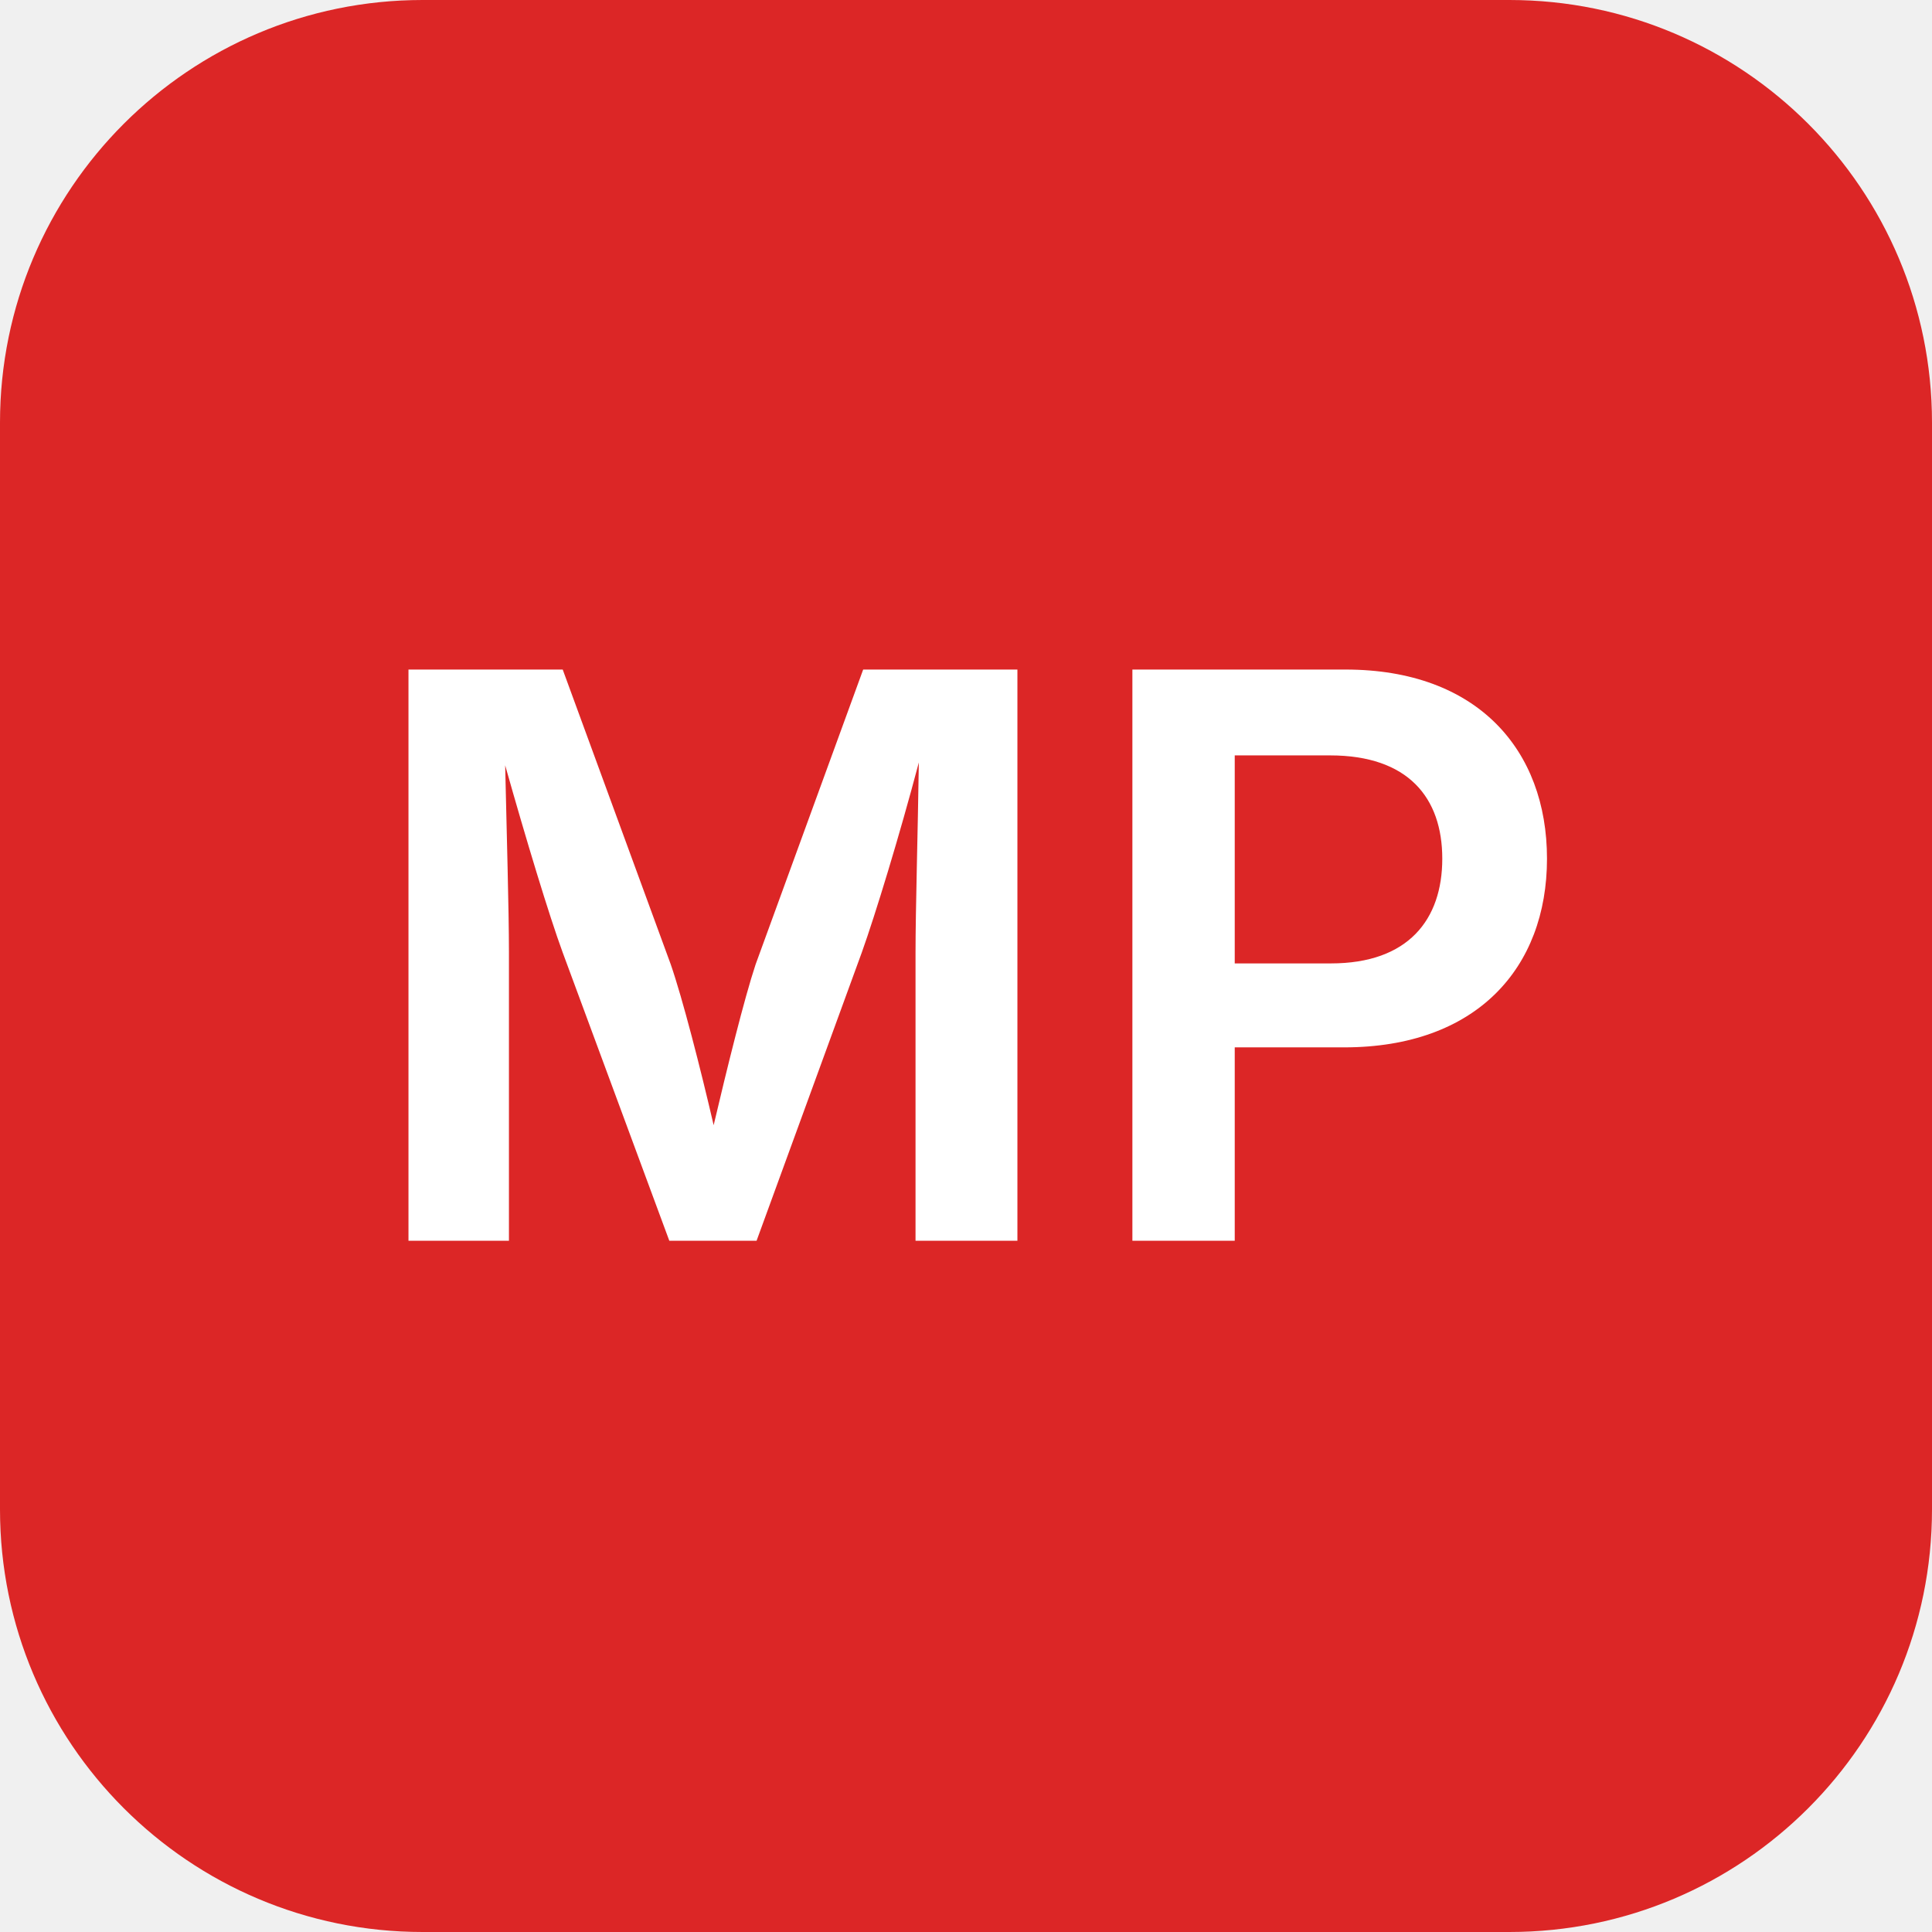
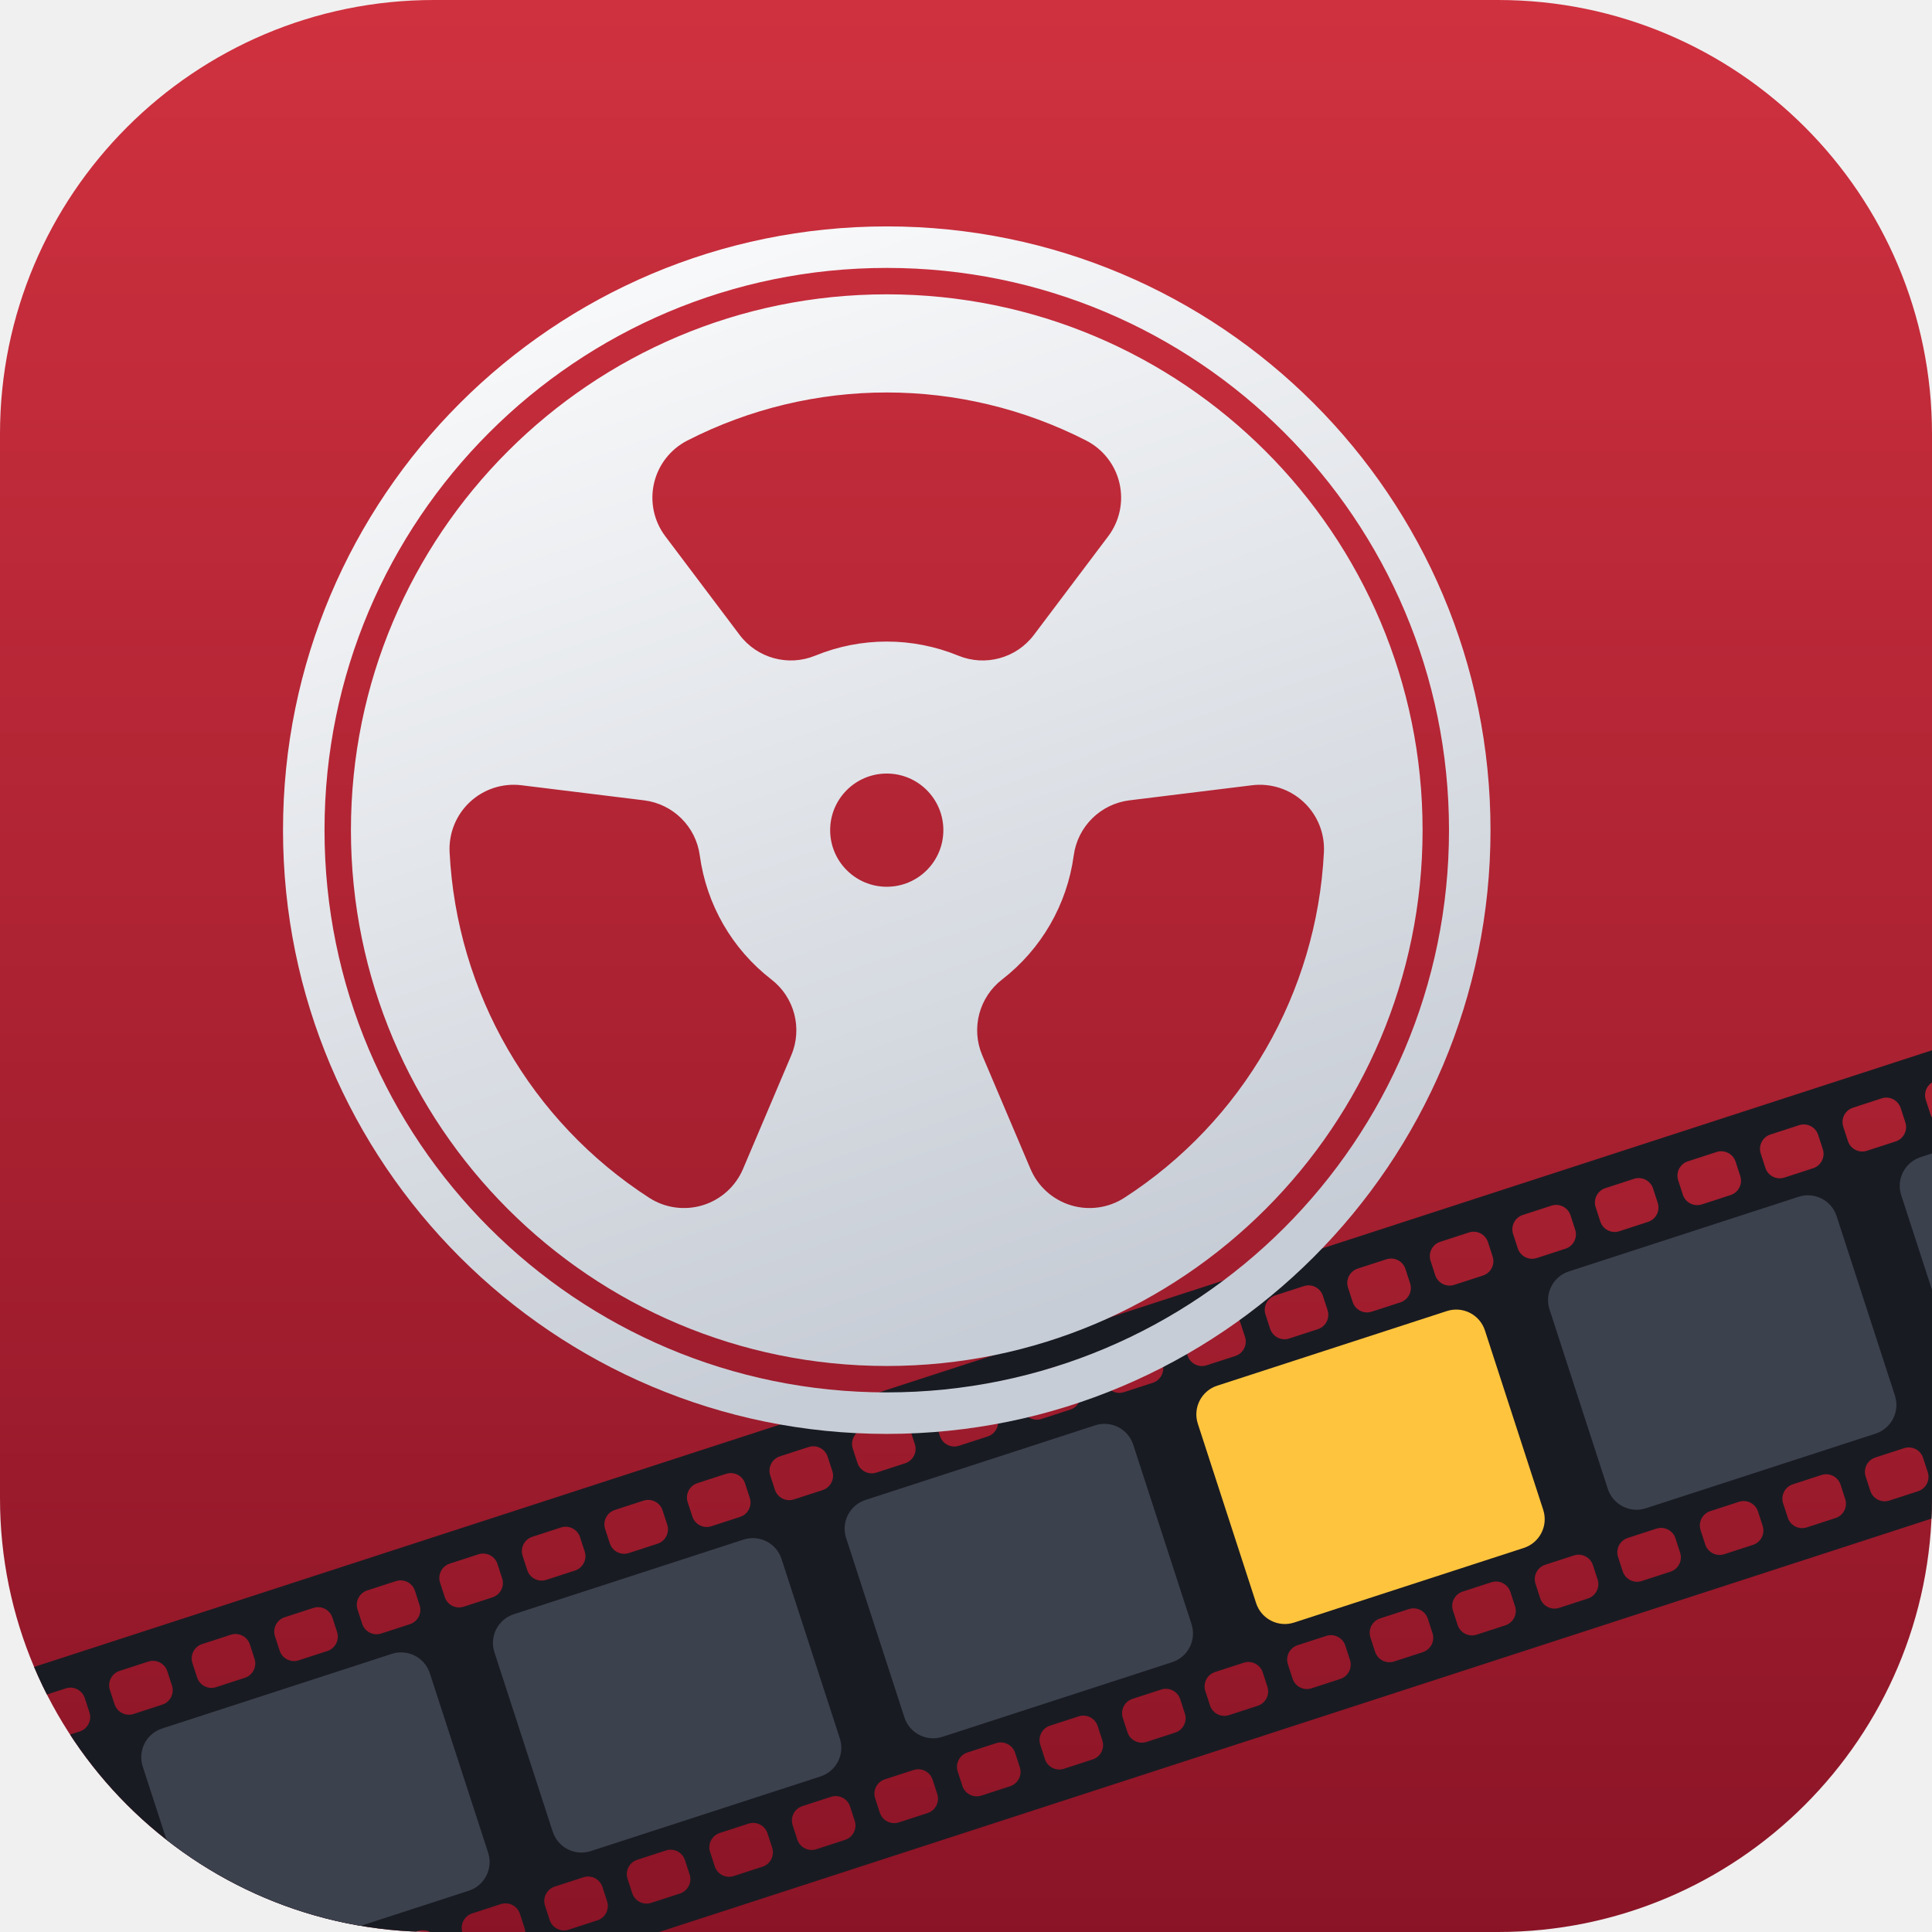
- <svg xmlns="http://www.w3.org/2000/svg" viewBox="0 0 64 64">
-   <rect width="64" height="64" rx="14" fill="#dc2626" />
-   <text x="32" y="32" dy="0.35em" text-anchor="middle" font-family="ui-sans-serif, system-ui, -apple-system, sans-serif" font-size="26" font-weight="600" fill="#ffffff">MP</text>
+ <svg xmlns="http://www.w3.org/2000/svg" width="1024" height="1024" viewBox="0 0 1024 1024">
+   <defs>
+     <linearGradient id="bg" x1="0" y1="0" x2="0" y2="1">
+       <stop offset="0" stop-color="#D0313F" />
+       <stop offset="1" stop-color="#8A1426" />
+     </linearGradient>
+     <clipPath id="squircle">
+       <rect width="1024" height="1024" rx="230" />
+     </clipPath>
+   </defs>
+   <g clip-path="url(#squircle)">
+     <rect width="1024" height="1024" fill="url(#bg)" />
+     <g transform="translate(540 838) rotate(-18)">
+       <path fill-rule="evenodd" fill="#191B22" d="M-950.0 -118.0h1900.0a0 0 0 0 1 0 0v236.0a0 0 0 0 1 0 0h-1900.0a0 0 0 0 1 0 0v-236.0a0 0 0 0 1 0 0ZM-1020.0 -102.0h16.0a8 8 0 0 1 8 8v8.0a8 8 0 0 1 -8 8h-16.0a8 8 0 0 1 -8 -8v-8.0a8 8 0 0 1 8 -8ZM-1020.0 78.0h16.0a8 8 0 0 1 8 8v8.0a8 8 0 0 1 -8 8h-16.0a8 8 0 0 1 -8 -8v-8.0a8 8 0 0 1 8 -8ZM-974.0 -102.0h16.0a8 8 0 0 1 8 8v8.0a8 8 0 0 1 -8 8h-16.0a8 8 0 0 1 -8 -8v-8.0a8 8 0 0 1 8 -8ZM-974.0 78.0h16.0a8 8 0 0 1 8 8v8.0a8 8 0 0 1 -8 8h-16.0a8 8 0 0 1 -8 -8v-8.0a8 8 0 0 1 8 -8ZM-928.0 -102.0h16.0a8 8 0 0 1 8 8v8.0a8 8 0 0 1 -8 8h-16.0a8 8 0 0 1 -8 -8v-8.0a8 8 0 0 1 8 -8ZM-928.0 78.0h16.0a8 8 0 0 1 8 8v8.0a8 8 0 0 1 -8 8h-16.0a8 8 0 0 1 -8 -8v-8.0a8 8 0 0 1 8 -8ZM-882.0 -102.0h16.0a8 8 0 0 1 8 8v8.0a8 8 0 0 1 -8 8h-16.0a8 8 0 0 1 -8 -8v-8.0a8 8 0 0 1 8 -8ZM-882.0 78.0h16.0a8 8 0 0 1 8 8v8.0a8 8 0 0 1 -8 8h-16.0a8 8 0 0 1 -8 -8v-8.0a8 8 0 0 1 8 -8ZM-836.0 -102.0h16.0a8 8 0 0 1 8 8v8.0a8 8 0 0 1 -8 8h-16.0a8 8 0 0 1 -8 -8v-8.0a8 8 0 0 1 8 -8ZM-836.0 78.0h16.0a8 8 0 0 1 8 8v8.0a8 8 0 0 1 -8 8h-16.0a8 8 0 0 1 -8 -8v-8.0a8 8 0 0 1 8 -8ZM-790.0 -102.0h16.0a8 8 0 0 1 8 8v8.0a8 8 0 0 1 -8 8h-16.0a8 8 0 0 1 -8 -8v-8.0a8 8 0 0 1 8 -8ZM-790.0 78.0h16.0a8 8 0 0 1 8 8v8.0a8 8 0 0 1 -8 8h-16.0a8 8 0 0 1 -8 -8v-8.0a8 8 0 0 1 8 -8ZM-744.0 -102.0h16.0a8 8 0 0 1 8 8v8.0a8 8 0 0 1 -8 8h-16.0a8 8 0 0 1 -8 -8v-8.0a8 8 0 0 1 8 -8ZM-744.0 78.0h16.0a8 8 0 0 1 8 8v8.0a8 8 0 0 1 -8 8h-16.0a8 8 0 0 1 -8 -8v-8.0a8 8 0 0 1 8 -8ZM-698.0 -102.0h16.0a8 8 0 0 1 8 8v8.0a8 8 0 0 1 -8 8h-16.0a8 8 0 0 1 -8 -8v-8.0a8 8 0 0 1 8 -8ZM-698.0 78.0h16.0a8 8 0 0 1 8 8v8.0a8 8 0 0 1 -8 8h-16.0a8 8 0 0 1 -8 -8v-8.0a8 8 0 0 1 8 -8ZM-652.0 -102.0h16.0a8 8 0 0 1 8 8v8.0a8 8 0 0 1 -8 8h-16.0a8 8 0 0 1 -8 -8v-8.0a8 8 0 0 1 8 -8ZM-652.0 78.0h16.0a8 8 0 0 1 8 8v8.0a8 8 0 0 1 -8 8h-16.0a8 8 0 0 1 -8 -8v-8.0a8 8 0 0 1 8 -8ZM-606.0 -102.0h16.0a8 8 0 0 1 8 8v8.0a8 8 0 0 1 -8 8h-16.0a8 8 0 0 1 -8 -8v-8.0a8 8 0 0 1 8 -8ZM-606.0 78.0h16.0a8 8 0 0 1 8 8v8.0a8 8 0 0 1 -8 8h-16.0a8 8 0 0 1 -8 -8v-8.0a8 8 0 0 1 8 -8ZM-560.0 -102.0h16.0a8 8 0 0 1 8 8v8.0a8 8 0 0 1 -8 8h-16.0a8 8 0 0 1 -8 -8v-8.0a8 8 0 0 1 8 -8ZM-560.0 78.0h16.0a8 8 0 0 1 8 8v8.0a8 8 0 0 1 -8 8h-16.0a8 8 0 0 1 -8 -8v-8.0a8 8 0 0 1 8 -8ZM-514.0 -102.0h16.0a8 8 0 0 1 8 8v8.0a8 8 0 0 1 -8 8h-16.0a8 8 0 0 1 -8 -8v-8.0a8 8 0 0 1 8 -8ZM-514.0 78.0h16.0a8 8 0 0 1 8 8v8.0a8 8 0 0 1 -8 8h-16.0a8 8 0 0 1 -8 -8v-8.0a8 8 0 0 1 8 -8ZM-468.0 -102.0h16.0a8 8 0 0 1 8 8v8.0a8 8 0 0 1 -8 8h-16.0a8 8 0 0 1 -8 -8v-8.0a8 8 0 0 1 8 -8ZM-468.0 78.0h16.0a8 8 0 0 1 8 8v8.0a8 8 0 0 1 -8 8h-16.0a8 8 0 0 1 -8 -8v-8.0a8 8 0 0 1 8 -8ZM-422.0 -102.0h16.0a8 8 0 0 1 8 8v8.0a8 8 0 0 1 -8 8h-16.0a8 8 0 0 1 -8 -8v-8.0a8 8 0 0 1 8 -8ZM-422.0 78.0h16.0a8 8 0 0 1 8 8v8.0a8 8 0 0 1 -8 8h-16.0a8 8 0 0 1 -8 -8v-8.0a8 8 0 0 1 8 -8ZM-376.0 -102.0h16.0a8 8 0 0 1 8 8v8.0a8 8 0 0 1 -8 8h-16.0a8 8 0 0 1 -8 -8v-8.0a8 8 0 0 1 8 -8ZM-376.0 78.0h16.0a8 8 0 0 1 8 8v8.0a8 8 0 0 1 -8 8h-16.0a8 8 0 0 1 -8 -8v-8.0a8 8 0 0 1 8 -8ZM-330.0 -102.0h16.0a8 8 0 0 1 8 8v8.0a8 8 0 0 1 -8 8h-16.0a8 8 0 0 1 -8 -8v-8.0a8 8 0 0 1 8 -8ZM-330.0 78.0h16.0a8 8 0 0 1 8 8v8.0a8 8 0 0 1 -8 8h-16.0a8 8 0 0 1 -8 -8v-8.0a8 8 0 0 1 8 -8ZM-284.0 -102.0h16.0a8 8 0 0 1 8 8v8.0a8 8 0 0 1 -8 8h-16.0a8 8 0 0 1 -8 -8v-8.0a8 8 0 0 1 8 -8ZM-284.0 78.0h16.0a8 8 0 0 1 8 8v8.0a8 8 0 0 1 -8 8h-16.0a8 8 0 0 1 -8 -8v-8.0a8 8 0 0 1 8 -8ZM-238.0 -102.0h16.0a8 8 0 0 1 8 8v8.0a8 8 0 0 1 -8 8h-16.0a8 8 0 0 1 -8 -8v-8.0a8 8 0 0 1 8 -8ZM-238.0 78.0h16.0a8 8 0 0 1 8 8v8.0a8 8 0 0 1 -8 8h-16.0a8 8 0 0 1 -8 -8v-8.0a8 8 0 0 1 8 -8ZM-192.0 -102.0h16.0a8 8 0 0 1 8 8v8.0a8 8 0 0 1 -8 8h-16.0a8 8 0 0 1 -8 -8v-8.0a8 8 0 0 1 8 -8ZM-192.0 78.0h16.0a8 8 0 0 1 8 8v8.0a8 8 0 0 1 -8 8h-16.0a8 8 0 0 1 -8 -8v-8.0a8 8 0 0 1 8 -8ZM-146.0 -102.0h16.0a8 8 0 0 1 8 8v8.0a8 8 0 0 1 -8 8h-16.0a8 8 0 0 1 -8 -8v-8.0a8 8 0 0 1 8 -8ZM-146.0 78.0h16.0a8 8 0 0 1 8 8v8.0a8 8 0 0 1 -8 8h-16.0a8 8 0 0 1 -8 -8v-8.0a8 8 0 0 1 8 -8ZM-100.0 -102.0h16.0a8 8 0 0 1 8 8v8.0a8 8 0 0 1 -8 8h-16.0a8 8 0 0 1 -8 -8v-8.0a8 8 0 0 1 8 -8ZM-100.0 78.0h16.0a8 8 0 0 1 8 8v8.0a8 8 0 0 1 -8 8h-16.0a8 8 0 0 1 -8 -8v-8.0a8 8 0 0 1 8 -8ZM-54.0 -102.0h16.0a8 8 0 0 1 8 8v8.0a8 8 0 0 1 -8 8h-16.0a8 8 0 0 1 -8 -8v-8.0a8 8 0 0 1 8 -8ZM-54.0 78.0h16.0a8 8 0 0 1 8 8v8.0a8 8 0 0 1 -8 8h-16.0a8 8 0 0 1 -8 -8v-8.0a8 8 0 0 1 8 -8ZM-8.0 -102.0h16.0a8 8 0 0 1 8 8v8.0a8 8 0 0 1 -8 8h-16.0a8 8 0 0 1 -8 -8v-8.0a8 8 0 0 1 8 -8ZM-8.0 78.0h16.0a8 8 0 0 1 8 8v8.0a8 8 0 0 1 -8 8h-16.0a8 8 0 0 1 -8 -8v-8.0a8 8 0 0 1 8 -8ZM38.0 -102.0h16.0a8 8 0 0 1 8 8v8.0a8 8 0 0 1 -8 8h-16.0a8 8 0 0 1 -8 -8v-8.0a8 8 0 0 1 8 -8ZM38.0 78.0h16.0a8 8 0 0 1 8 8v8.0a8 8 0 0 1 -8 8h-16.0a8 8 0 0 1 -8 -8v-8.0a8 8 0 0 1 8 -8ZM84.0 -102.0h16.0a8 8 0 0 1 8 8v8.0a8 8 0 0 1 -8 8h-16.0a8 8 0 0 1 -8 -8v-8.0a8 8 0 0 1 8 -8ZM84.0 78.0h16.0a8 8 0 0 1 8 8v8.0a8 8 0 0 1 -8 8h-16.0a8 8 0 0 1 -8 -8v-8.0a8 8 0 0 1 8 -8ZM130.0 -102.0h16.0a8 8 0 0 1 8 8v8.0a8 8 0 0 1 -8 8h-16.0a8 8 0 0 1 -8 -8v-8.0a8 8 0 0 1 8 -8ZM130.0 78.0h16.0a8 8 0 0 1 8 8v8.0a8 8 0 0 1 -8 8h-16.0a8 8 0 0 1 -8 -8v-8.0a8 8 0 0 1 8 -8ZM176.0 -102.0h16.0a8 8 0 0 1 8 8v8.0a8 8 0 0 1 -8 8h-16.0a8 8 0 0 1 -8 -8v-8.0a8 8 0 0 1 8 -8ZM176.0 78.0h16.0a8 8 0 0 1 8 8v8.0a8 8 0 0 1 -8 8h-16.0a8 8 0 0 1 -8 -8v-8.0a8 8 0 0 1 8 -8ZM222.0 -102.0h16.0a8 8 0 0 1 8 8v8.0a8 8 0 0 1 -8 8h-16.0a8 8 0 0 1 -8 -8v-8.0a8 8 0 0 1 8 -8ZM222.0 78.0h16.0a8 8 0 0 1 8 8v8.0a8 8 0 0 1 -8 8h-16.0a8 8 0 0 1 -8 -8v-8.0a8 8 0 0 1 8 -8ZM268.0 -102.0h16.0a8 8 0 0 1 8 8v8.0a8 8 0 0 1 -8 8h-16.0a8 8 0 0 1 -8 -8v-8.0a8 8 0 0 1 8 -8ZM268.0 78.0h16.0a8 8 0 0 1 8 8v8.0a8 8 0 0 1 -8 8h-16.0a8 8 0 0 1 -8 -8v-8.0a8 8 0 0 1 8 -8ZM314.0 -102.0h16.0a8 8 0 0 1 8 8v8.0a8 8 0 0 1 -8 8h-16.0a8 8 0 0 1 -8 -8v-8.0a8 8 0 0 1 8 -8ZM314.0 78.0h16.0a8 8 0 0 1 8 8v8.0a8 8 0 0 1 -8 8h-16.0a8 8 0 0 1 -8 -8v-8.0a8 8 0 0 1 8 -8ZM360.0 -102.0h16.0a8 8 0 0 1 8 8v8.0a8 8 0 0 1 -8 8h-16.0a8 8 0 0 1 -8 -8v-8.0a8 8 0 0 1 8 -8ZM360.0 78.0h16.0a8 8 0 0 1 8 8v8.0a8 8 0 0 1 -8 8h-16.0a8 8 0 0 1 -8 -8v-8.0a8 8 0 0 1 8 -8ZM406.0 -102.0h16.0a8 8 0 0 1 8 8v8.0a8 8 0 0 1 -8 8h-16.0a8 8 0 0 1 -8 -8v-8.0a8 8 0 0 1 8 -8ZM406.0 78.0h16.0a8 8 0 0 1 8 8v8.0a8 8 0 0 1 -8 8h-16.0a8 8 0 0 1 -8 -8v-8.0a8 8 0 0 1 8 -8ZM452.0 -102.0h16.0a8 8 0 0 1 8 8v8.0a8 8 0 0 1 -8 8h-16.0a8 8 0 0 1 -8 -8v-8.0a8 8 0 0 1 8 -8ZM452.0 78.0h16.0a8 8 0 0 1 8 8v8.0a8 8 0 0 1 -8 8h-16.0a8 8 0 0 1 -8 -8v-8.0a8 8 0 0 1 8 -8ZM498.0 -102.0h16.0a8 8 0 0 1 8 8v8.0a8 8 0 0 1 -8 8h-16.0a8 8 0 0 1 -8 -8v-8.0a8 8 0 0 1 8 -8ZM498.0 78.0h16.0a8 8 0 0 1 8 8v8.0a8 8 0 0 1 -8 8h-16.0a8 8 0 0 1 -8 -8v-8.0a8 8 0 0 1 8 -8ZM544.0 -102.0h16.0a8 8 0 0 1 8 8v8.0a8 8 0 0 1 -8 8h-16.0a8 8 0 0 1 -8 -8v-8.0a8 8 0 0 1 8 -8ZM544.0 78.0h16.0a8 8 0 0 1 8 8v8.0a8 8 0 0 1 -8 8h-16.0a8 8 0 0 1 -8 -8v-8.0a8 8 0 0 1 8 -8ZM590.0 -102.0h16.0a8 8 0 0 1 8 8v8.0a8 8 0 0 1 -8 8h-16.0a8 8 0 0 1 -8 -8v-8.0a8 8 0 0 1 8 -8ZM590.0 78.0h16.0a8 8 0 0 1 8 8v8.0a8 8 0 0 1 -8 8h-16.0a8 8 0 0 1 -8 -8v-8.0a8 8 0 0 1 8 -8ZM636.0 -102.0h16.0a8 8 0 0 1 8 8v8.0a8 8 0 0 1 -8 8h-16.0a8 8 0 0 1 -8 -8v-8.0a8 8 0 0 1 8 -8ZM636.0 78.0h16.0a8 8 0 0 1 8 8v8.0a8 8 0 0 1 -8 8h-16.0a8 8 0 0 1 -8 -8v-8.0a8 8 0 0 1 8 -8ZM682.0 -102.0h16.0a8 8 0 0 1 8 8v8.0a8 8 0 0 1 -8 8h-16.0a8 8 0 0 1 -8 -8v-8.0a8 8 0 0 1 8 -8ZM682.0 78.0h16.0a8 8 0 0 1 8 8v8.0a8 8 0 0 1 -8 8h-16.0a8 8 0 0 1 -8 -8v-8.0a8 8 0 0 1 8 -8ZM728.0 -102.0h16.0a8 8 0 0 1 8 8v8.0a8 8 0 0 1 -8 8h-16.0a8 8 0 0 1 -8 -8v-8.0a8 8 0 0 1 8 -8ZM728.0 78.0h16.0a8 8 0 0 1 8 8v8.0a8 8 0 0 1 -8 8h-16.0a8 8 0 0 1 -8 -8v-8.0a8 8 0 0 1 8 -8ZM774.0 -102.0h16.0a8 8 0 0 1 8 8v8.0a8 8 0 0 1 -8 8h-16.0a8 8 0 0 1 -8 -8v-8.0a8 8 0 0 1 8 -8ZM774.0 78.0h16.0a8 8 0 0 1 8 8v8.0a8 8 0 0 1 -8 8h-16.0a8 8 0 0 1 -8 -8v-8.0a8 8 0 0 1 8 -8ZM820.0 -102.0h16.0a8 8 0 0 1 8 8v8.0a8 8 0 0 1 -8 8h-16.0a8 8 0 0 1 -8 -8v-8.0a8 8 0 0 1 8 -8ZM820.0 78.0h16.0a8 8 0 0 1 8 8v8.0a8 8 0 0 1 -8 8h-16.0a8 8 0 0 1 -8 -8v-8.0a8 8 0 0 1 8 -8ZM866.0 -102.0h16.0a8 8 0 0 1 8 8v8.0a8 8 0 0 1 -8 8h-16.0a8 8 0 0 1 -8 -8v-8.0a8 8 0 0 1 8 -8ZM866.0 78.0h16.0a8 8 0 0 1 8 8v8.0a8 8 0 0 1 -8 8h-16.0a8 8 0 0 1 -8 -8v-8.0a8 8 0 0 1 8 -8ZM912.0 -102.0h16.0a8 8 0 0 1 8 8v8.0a8 8 0 0 1 -8 8h-16.0a8 8 0 0 1 -8 -8v-8.0a8 8 0 0 1 8 -8ZM912.0 78.0h16.0a8 8 0 0 1 8 8v8.0a8 8 0 0 1 -8 8h-16.0a8 8 0 0 1 -8 -8v-8.0a8 8 0 0 1 8 -8ZM958.0 -102.0h16.0a8 8 0 0 1 8 8v8.0a8 8 0 0 1 -8 8h-16.0a8 8 0 0 1 -8 -8v-8.0a8 8 0 0 1 8 -8ZM958.0 78.0h16.0a8 8 0 0 1 8 8v8.0a8 8 0 0 1 -8 8h-16.0a8 8 0 0 1 -8 -8v-8.0a8 8 0 0 1 8 -8ZM1004.0 -102.0h16.0a8 8 0 0 1 8 8v8.0a8 8 0 0 1 -8 8h-16.0a8 8 0 0 1 -8 -8v-8.0a8 8 0 0 1 8 -8ZM1004.0 78.0h16.0a8 8 0 0 1 8 8v8.0a8 8 0 0 1 -8 8h-16.0a8 8 0 0 1 -8 -8v-8.0a8 8 0 0 1 8 -8Z" />
+       <path fill="#3B414D" d="M-1044.0 -66.0h128.0a16 16 0 0 1 16 16v100.0a16 16 0 0 1 -16 16h-128.0a16 16 0 0 1 -16 -16v-100.0a16 16 0 0 1 16 -16ZM-848.0 -66.0h128.0a16 16 0 0 1 16 16v100.0a16 16 0 0 1 -16 16h-128.0a16 16 0 0 1 -16 -16v-100.0a16 16 0 0 1 16 -16ZM-652.0 -66.0h128.0a16 16 0 0 1 16 16v100.0a16 16 0 0 1 -16 16h-128.0a16 16 0 0 1 -16 -16v-100.0a16 16 0 0 1 16 -16ZM-456.0 -66.0h128.0a16 16 0 0 1 16 16v100.0a16 16 0 0 1 -16 16h-128.0a16 16 0 0 1 -16 -16v-100.0a16 16 0 0 1 16 -16ZM-260.0 -66.0h128.0a16 16 0 0 1 16 16v100.0a16 16 0 0 1 -16 16h-128.0a16 16 0 0 1 -16 -16v-100.0a16 16 0 0 1 16 -16ZM-64.0 -66.0h128.0a16 16 0 0 1 16 16v100.0a16 16 0 0 1 -16 16h-128.0a16 16 0 0 1 -16 -16v-100.0a16 16 0 0 1 16 -16ZM328.0 -66.0h128.0a16 16 0 0 1 16 16v100.0a16 16 0 0 1 -16 16h-128.0a16 16 0 0 1 -16 -16v-100.0a16 16 0 0 1 16 -16ZM524.0 -66.0h128.0a16 16 0 0 1 16 16v100.0a16 16 0 0 1 -16 16h-128.0a16 16 0 0 1 -16 -16v-100.0a16 16 0 0 1 16 -16Z" />
+     </g>
+     <g transform="translate(540 838) rotate(-18)">
+       <path fill="#FFC43D" d="M132.0 -66.0h128.0a16 16 0 0 1 16 16v100.0a16 16 0 0 1 -16 16h-128.0a16 16 0 0 1 -16 -16v-100.0a16 16 0 0 1 16 -16Z" />
+     </g>
+     <defs>
+       <linearGradient id="metal" x1="0" y1="0" x2="0.35" y2="1">
+         <stop offset="0" stop-color="#FFFFFF" />
+         <stop offset="1" stop-color="#C7CDD6" />
+       </linearGradient>
+     </defs>
+     <path fill-rule="evenodd" fill="url(#metal)" d="M150.0 440.0a320 320 0 1 0 640 0a320 320 0 1 0 -640 0ZM172.0 440.0a298 298 0 1 0 596 0a298 298 0 1 0 -596 0ZM186.0 440.0a284 284 0 1 0 568 0a284 284 0 1 0 -568 0ZM352.6 284.2A34 34 0 0 1 364.3 233.5A232 232 0 0 1 575.7 233.5A34 34 0 0 1 587.4 284.2L548.0 336.5A34 34 0 0 1 507.9 347.5A100 100 0 0 0 432.1 347.5A34 34 0 0 1 392.0 336.5ZM663.6 416.2A34 34 0 0 1 701.7 451.7A232 232 0 0 1 596.0 634.8A34 34 0 0 1 546.2 619.6L520.6 559.3A34 34 0 0 1 531.2 519.1A100 100 0 0 0 569.1 453.4A34 34 0 0 1 598.6 424.2ZM393.8 619.6A34 34 0 0 1 344.0 634.8A232 232 0 0 1 238.3 451.7A34 34 0 0 1 276.4 416.2L341.4 424.2A34 34 0 0 1 370.9 453.4A100 100 0 0 0 408.8 519.1A34 34 0 0 1 419.4 559.3ZM440.0 440.0a30 30 0 1 0 60 0a30 30 0 1 0 -60 0Z" />
+   </g>
</svg>
